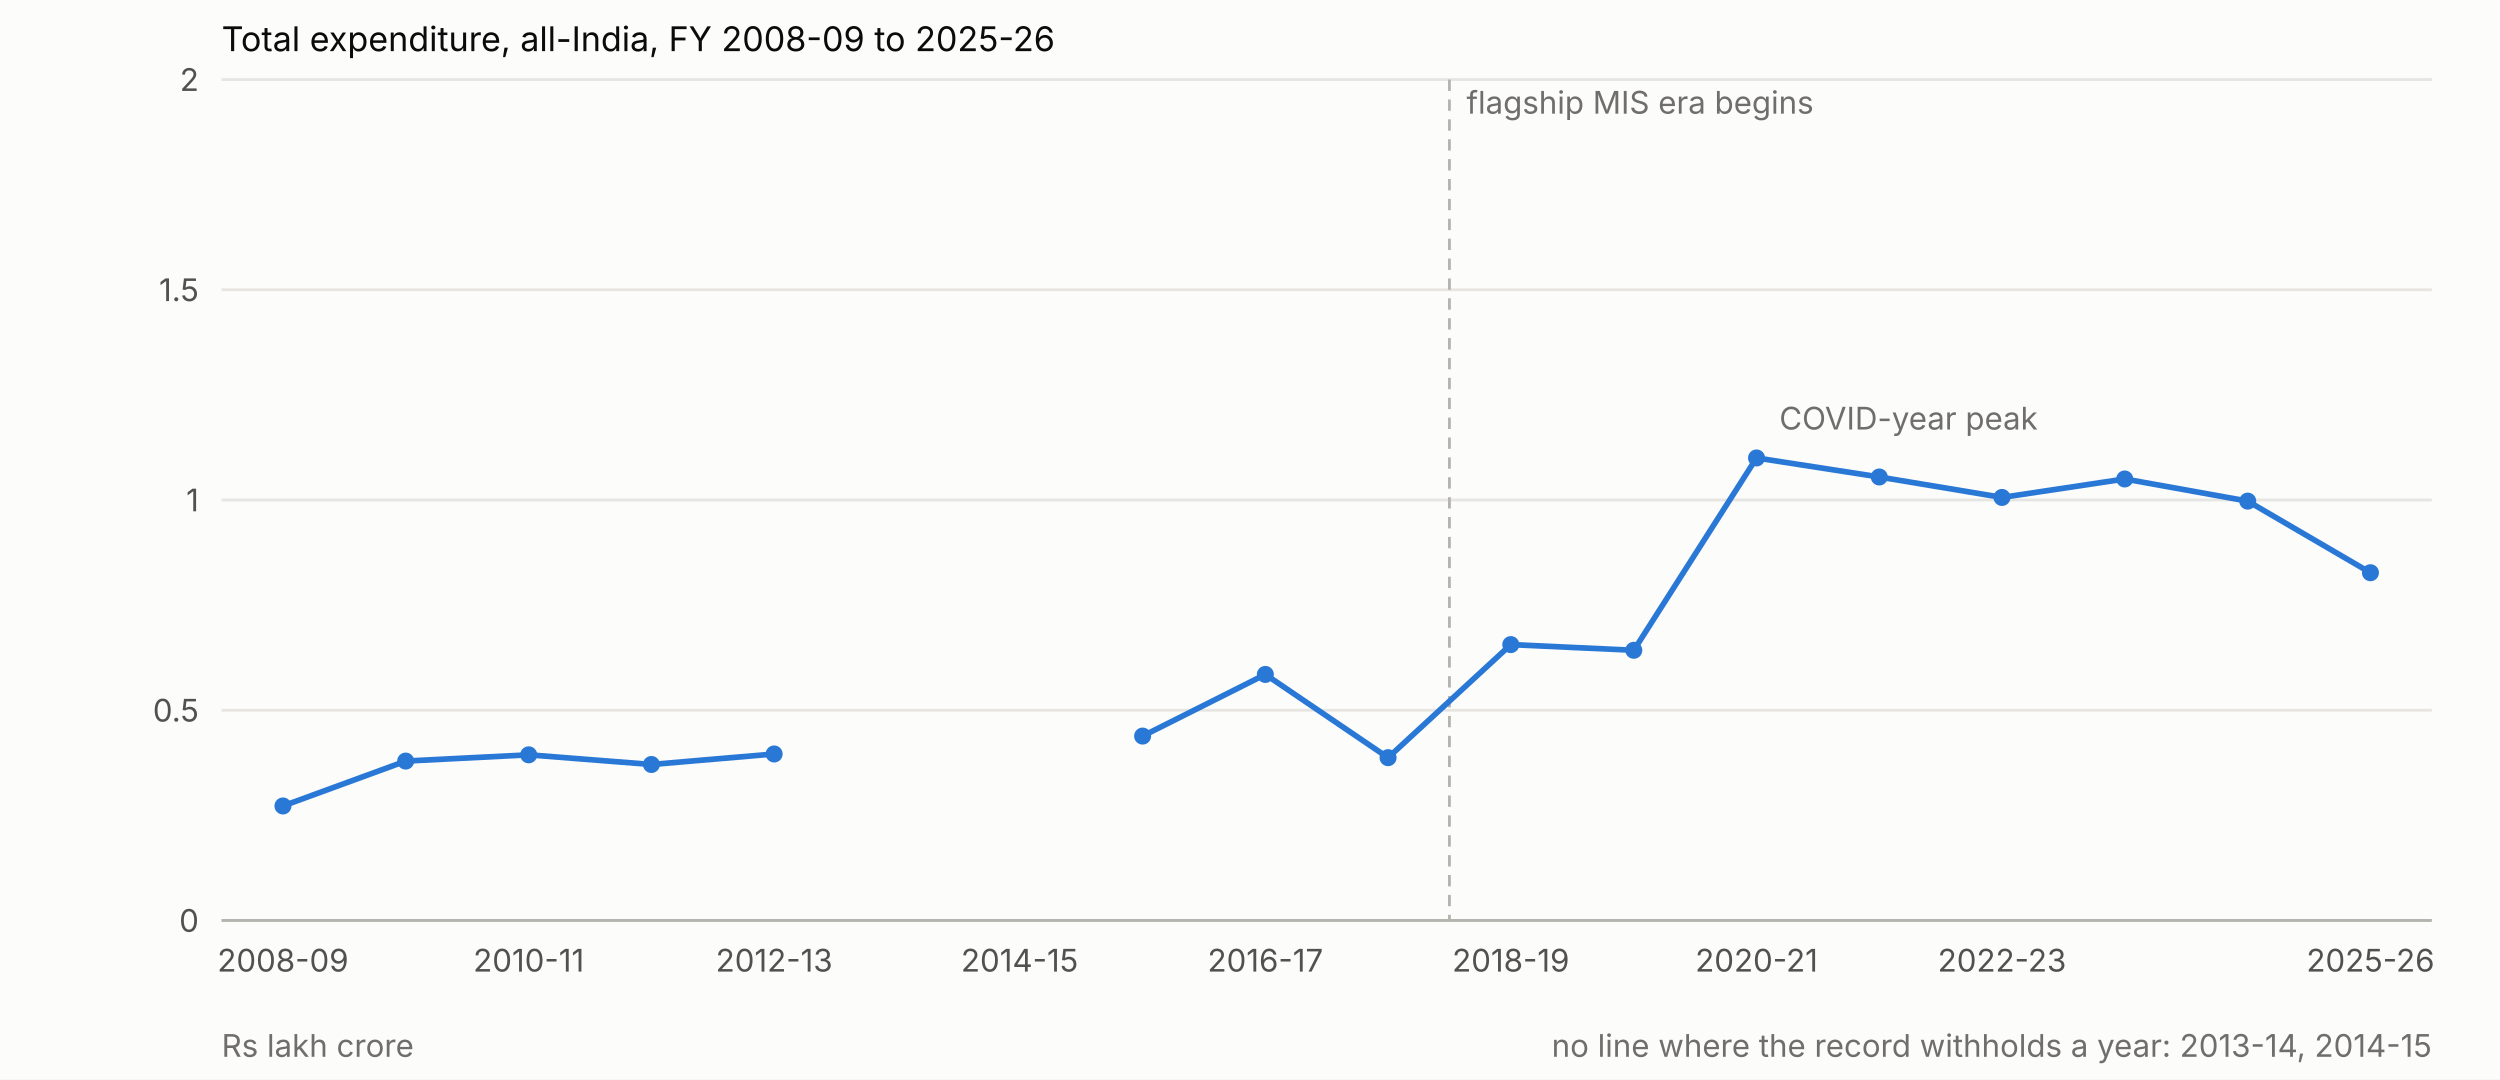
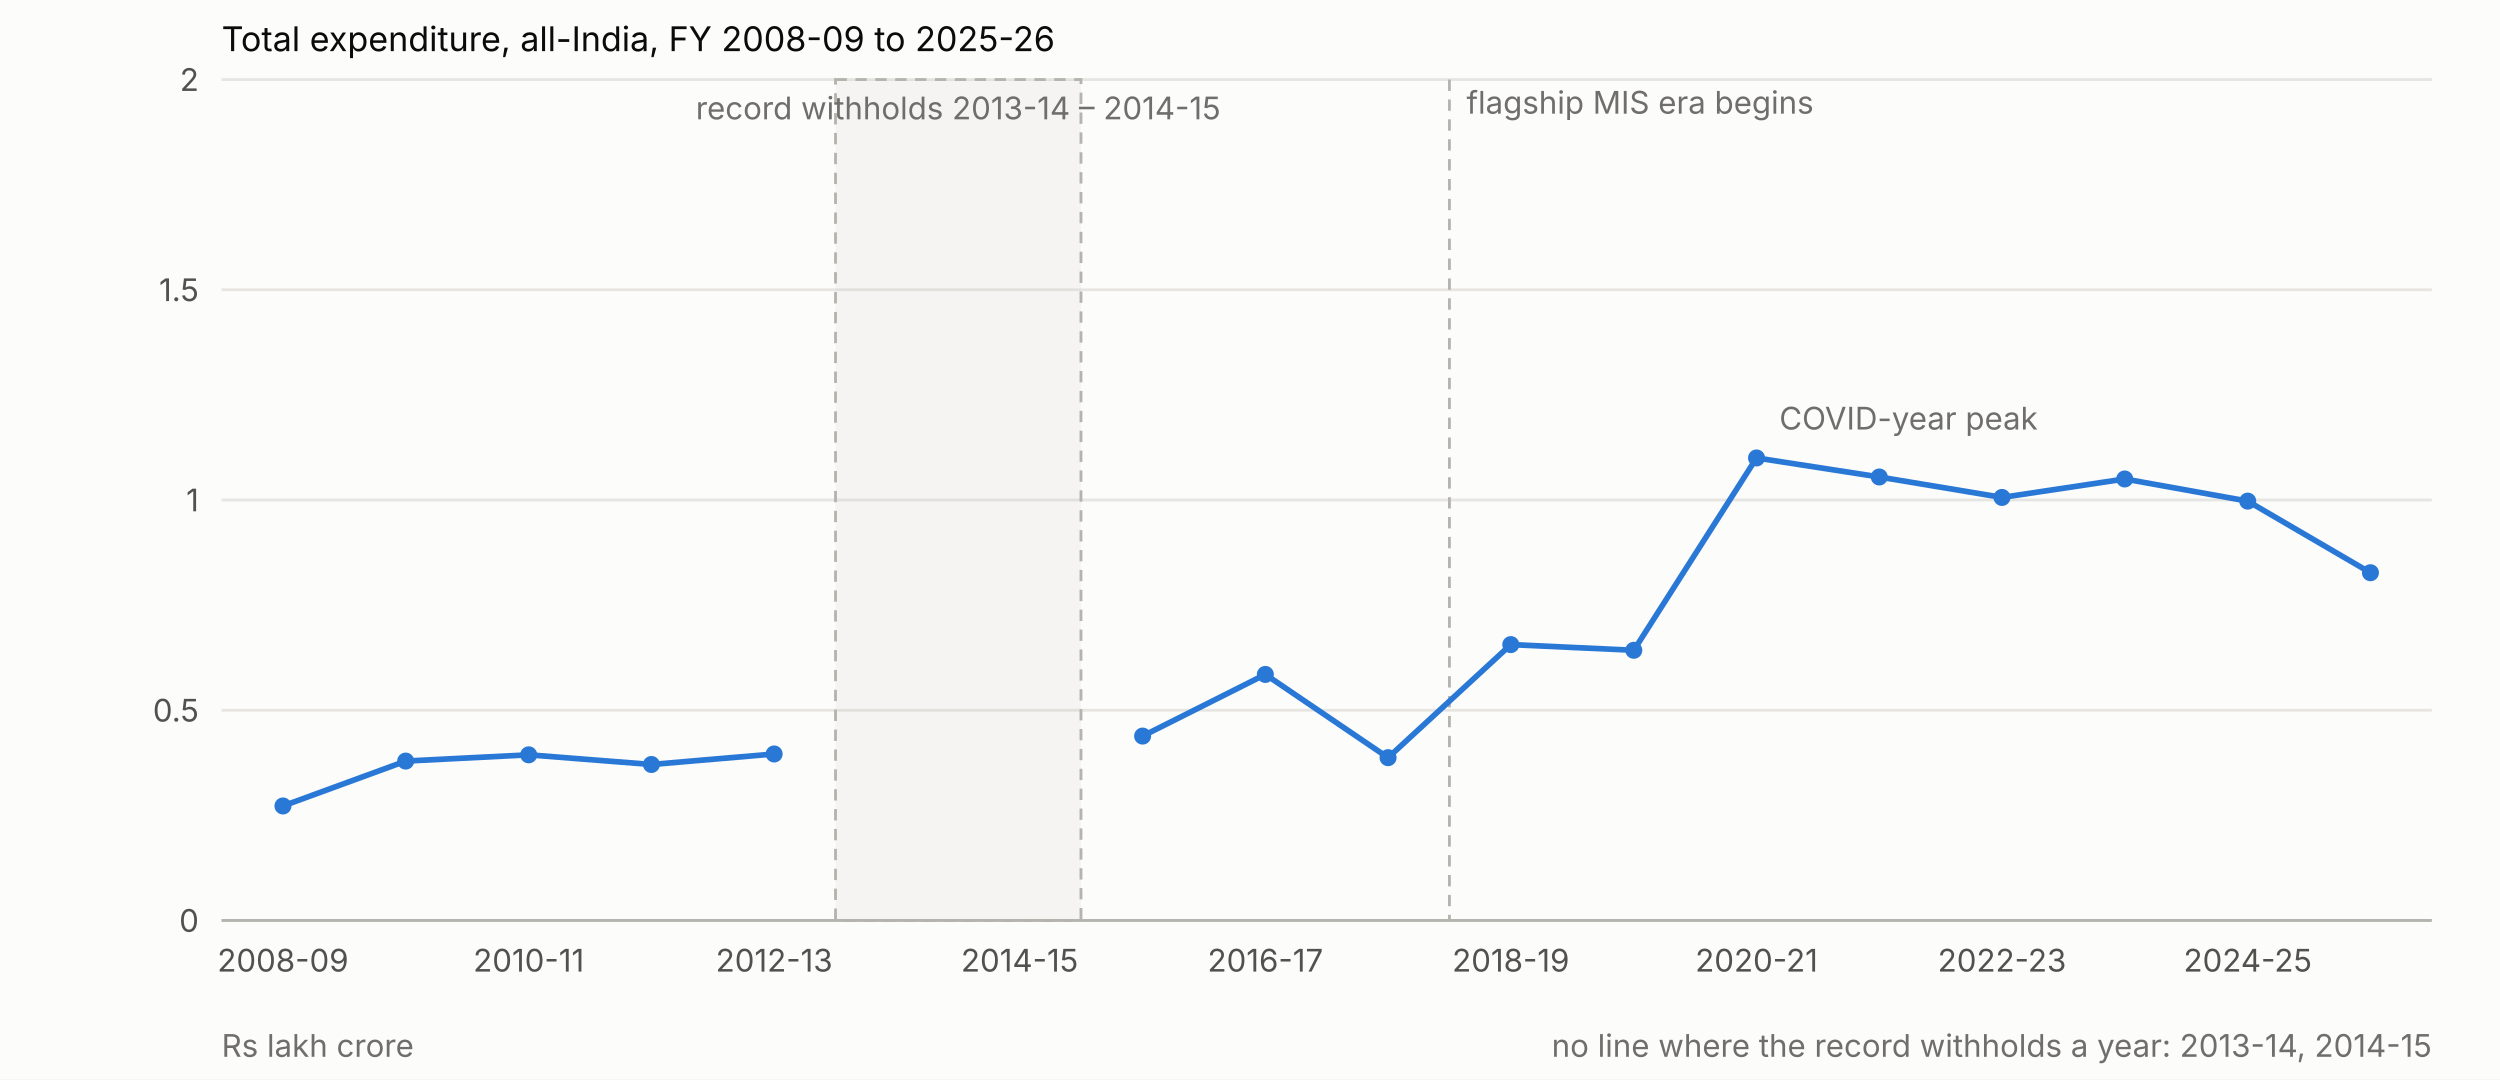
<svg xmlns="http://www.w3.org/2000/svg" viewBox="0 0 880 380" width="880" height="380" role="img" aria-label="Total expenditure, all-India, FY 2008-09 to 2025-26" font-family="system-ui, -apple-system, Segoe UI, sans-serif">
  <style>
  .surface { fill: #fcfcfb; }
  .grid { stroke: #e6e5e1; stroke-width: 1; }
  .axis { stroke: #b5b3ad; stroke-width: 1; }
  .tick { fill: #52514e; font-size: 11px; }
  .label { fill: #0b0b0b; font-size: 12px; }
  .muted { fill: #6f6e6a; font-size: 11px; }
  .series { stroke: #2a78d6; fill: none; stroke-width: 2; }
  .point { fill: #2a78d6; }
  .bar { fill: #2a78d6; }
  .marker { stroke: #b5b3ad; stroke-width: 1; stroke-dasharray: 4 3; }
+   .withheld { fill: #b5b3ad; fill-opacity: 0.10; }
+   .withheld-edge { stroke: #b5b3ad; stroke-width: 1; stroke-dasharray: 4 3; fill: none; }
  @media (prefers-color-scheme: dark) {
    .surface { fill: #1a1a19; }
    .grid { stroke: #35342f; }
    .axis { stroke: #56554f; }
    .tick { fill: #c3c2b7; }
    .label { fill: #ffffff; }
    .muted { fill: #9c9b93; }
    .series { stroke: #3987e5; }
    .point { fill: #3987e5; }
    .bar { fill: #3987e5; }
    .marker { stroke: #56554f; }
+     .withheld { fill: #9c9b93; fill-opacity: 0.12; }
+     .withheld-edge { stroke: #56554f; }
  }
</style>
  <rect class="surface" width="880" height="380" />
  <text class="label" x="78" y="18">Total expenditure, all-India, FY 2008-09 to 2025-26</text>
  <line class="grid" x1="78" y1="324.0" x2="856" y2="324.0" />
  <text class="tick" x="70" y="328.0" text-anchor="end">0</text>
  <line class="grid" x1="78" y1="250.0" x2="856" y2="250.0" />
  <text class="tick" x="70" y="254.0" text-anchor="end">0.5</text>
  <line class="grid" x1="78" y1="176.0" x2="856" y2="176.0" />
  <text class="tick" x="70" y="180.0" text-anchor="end">1</text>
  <line class="grid" x1="78" y1="102.0" x2="856" y2="102.0" />
  <text class="tick" x="70" y="106.0" text-anchor="end">1.5</text>
  <line class="grid" x1="78" y1="28.0" x2="856" y2="28.0" />
  <text class="tick" x="70" y="32.0" text-anchor="end">2</text>
  <text class="muted" x="78" y="372">Rs lakh crore</text>
  <line class="axis" x1="78" y1="324" x2="856" y2="324" />
  <text class="tick" x="99.6" y="342" text-anchor="middle">2008-09</text>
  <text class="tick" x="186.1" y="342" text-anchor="middle">2010-11</text>
  <text class="tick" x="272.5" y="342" text-anchor="middle">2012-13</text>
  <text class="tick" x="358.9" y="342" text-anchor="middle">2014-15</text>
  <text class="tick" x="445.4" y="342" text-anchor="middle">2016-17</text>
  <text class="tick" x="531.8" y="342" text-anchor="middle">2018-19</text>
  <text class="tick" x="618.3" y="342" text-anchor="middle">2020-21</text>
  <text class="tick" x="704.7" y="342" text-anchor="middle">2022-23</text>
-   <text class="tick" x="834.4" y="342" text-anchor="middle">2025-26</text>
+   <text class="tick" x="791.2" y="342" text-anchor="middle">2024-25</text>
  <line class="marker" x1="510.2" y1="28" x2="510.2" y2="324" />
  <text class="muted" x="516.2" y="40">flagship MIS era begins</text>
  <path class="series" d="M99.6,283.7 L142.8,267.9 L186.1,265.7 L229.3,269.1 L272.5,265.4 M402.2,259.1 L445.4,237.4 L488.6,266.7 L531.8,226.9 L575.1,228.9 L618.3,161.2 L661.5,167.9 L704.7,175.1 L747.9,168.6 L791.2,176.4 L834.4,201.6" />
  <circle class="point" cx="99.6" cy="283.7" r="3" />
  <circle class="point" cx="142.8" cy="267.9" r="3" />
  <circle class="point" cx="186.1" cy="265.7" r="3" />
  <circle class="point" cx="229.3" cy="269.1" r="3" />
  <circle class="point" cx="272.5" cy="265.4" r="3" />
  <circle class="point" cx="402.2" cy="259.1" r="3" />
  <circle class="point" cx="445.4" cy="237.4" r="3" />
  <circle class="point" cx="488.6" cy="266.7" r="3" />
  <circle class="point" cx="531.8" cy="226.9" r="3" />
  <circle class="point" cx="575.1" cy="228.9" r="3" />
  <circle class="point" cx="618.3" cy="161.2" r="3" />
  <circle class="point" cx="661.5" cy="167.9" r="3" />
  <circle class="point" cx="704.7" cy="175.1" r="3" />
  <circle class="point" cx="747.9" cy="168.6" r="3" />
  <circle class="point" cx="791.2" cy="176.4" r="3" />
  <circle class="point" cx="834.4" cy="201.6" r="3" />
+   <rect class="withheld" x="294.1" y="28" width="86.4" height="296.0" />
+   <rect class="withheld-edge" x="294.1" y="28" width="86.4" height="296.0" />
+   <text class="muted" x="337.3" y="42" text-anchor="middle">record withholds 2013-14 – 2014-15</text>
  <text class="muted" x="856" y="372" text-anchor="end">no line where the record withholds a year: 2013-14, 2014-15</text>
  <text class="muted" x="626.3" y="151.2" text-anchor="start">COVID-year peak</text>
</svg>
